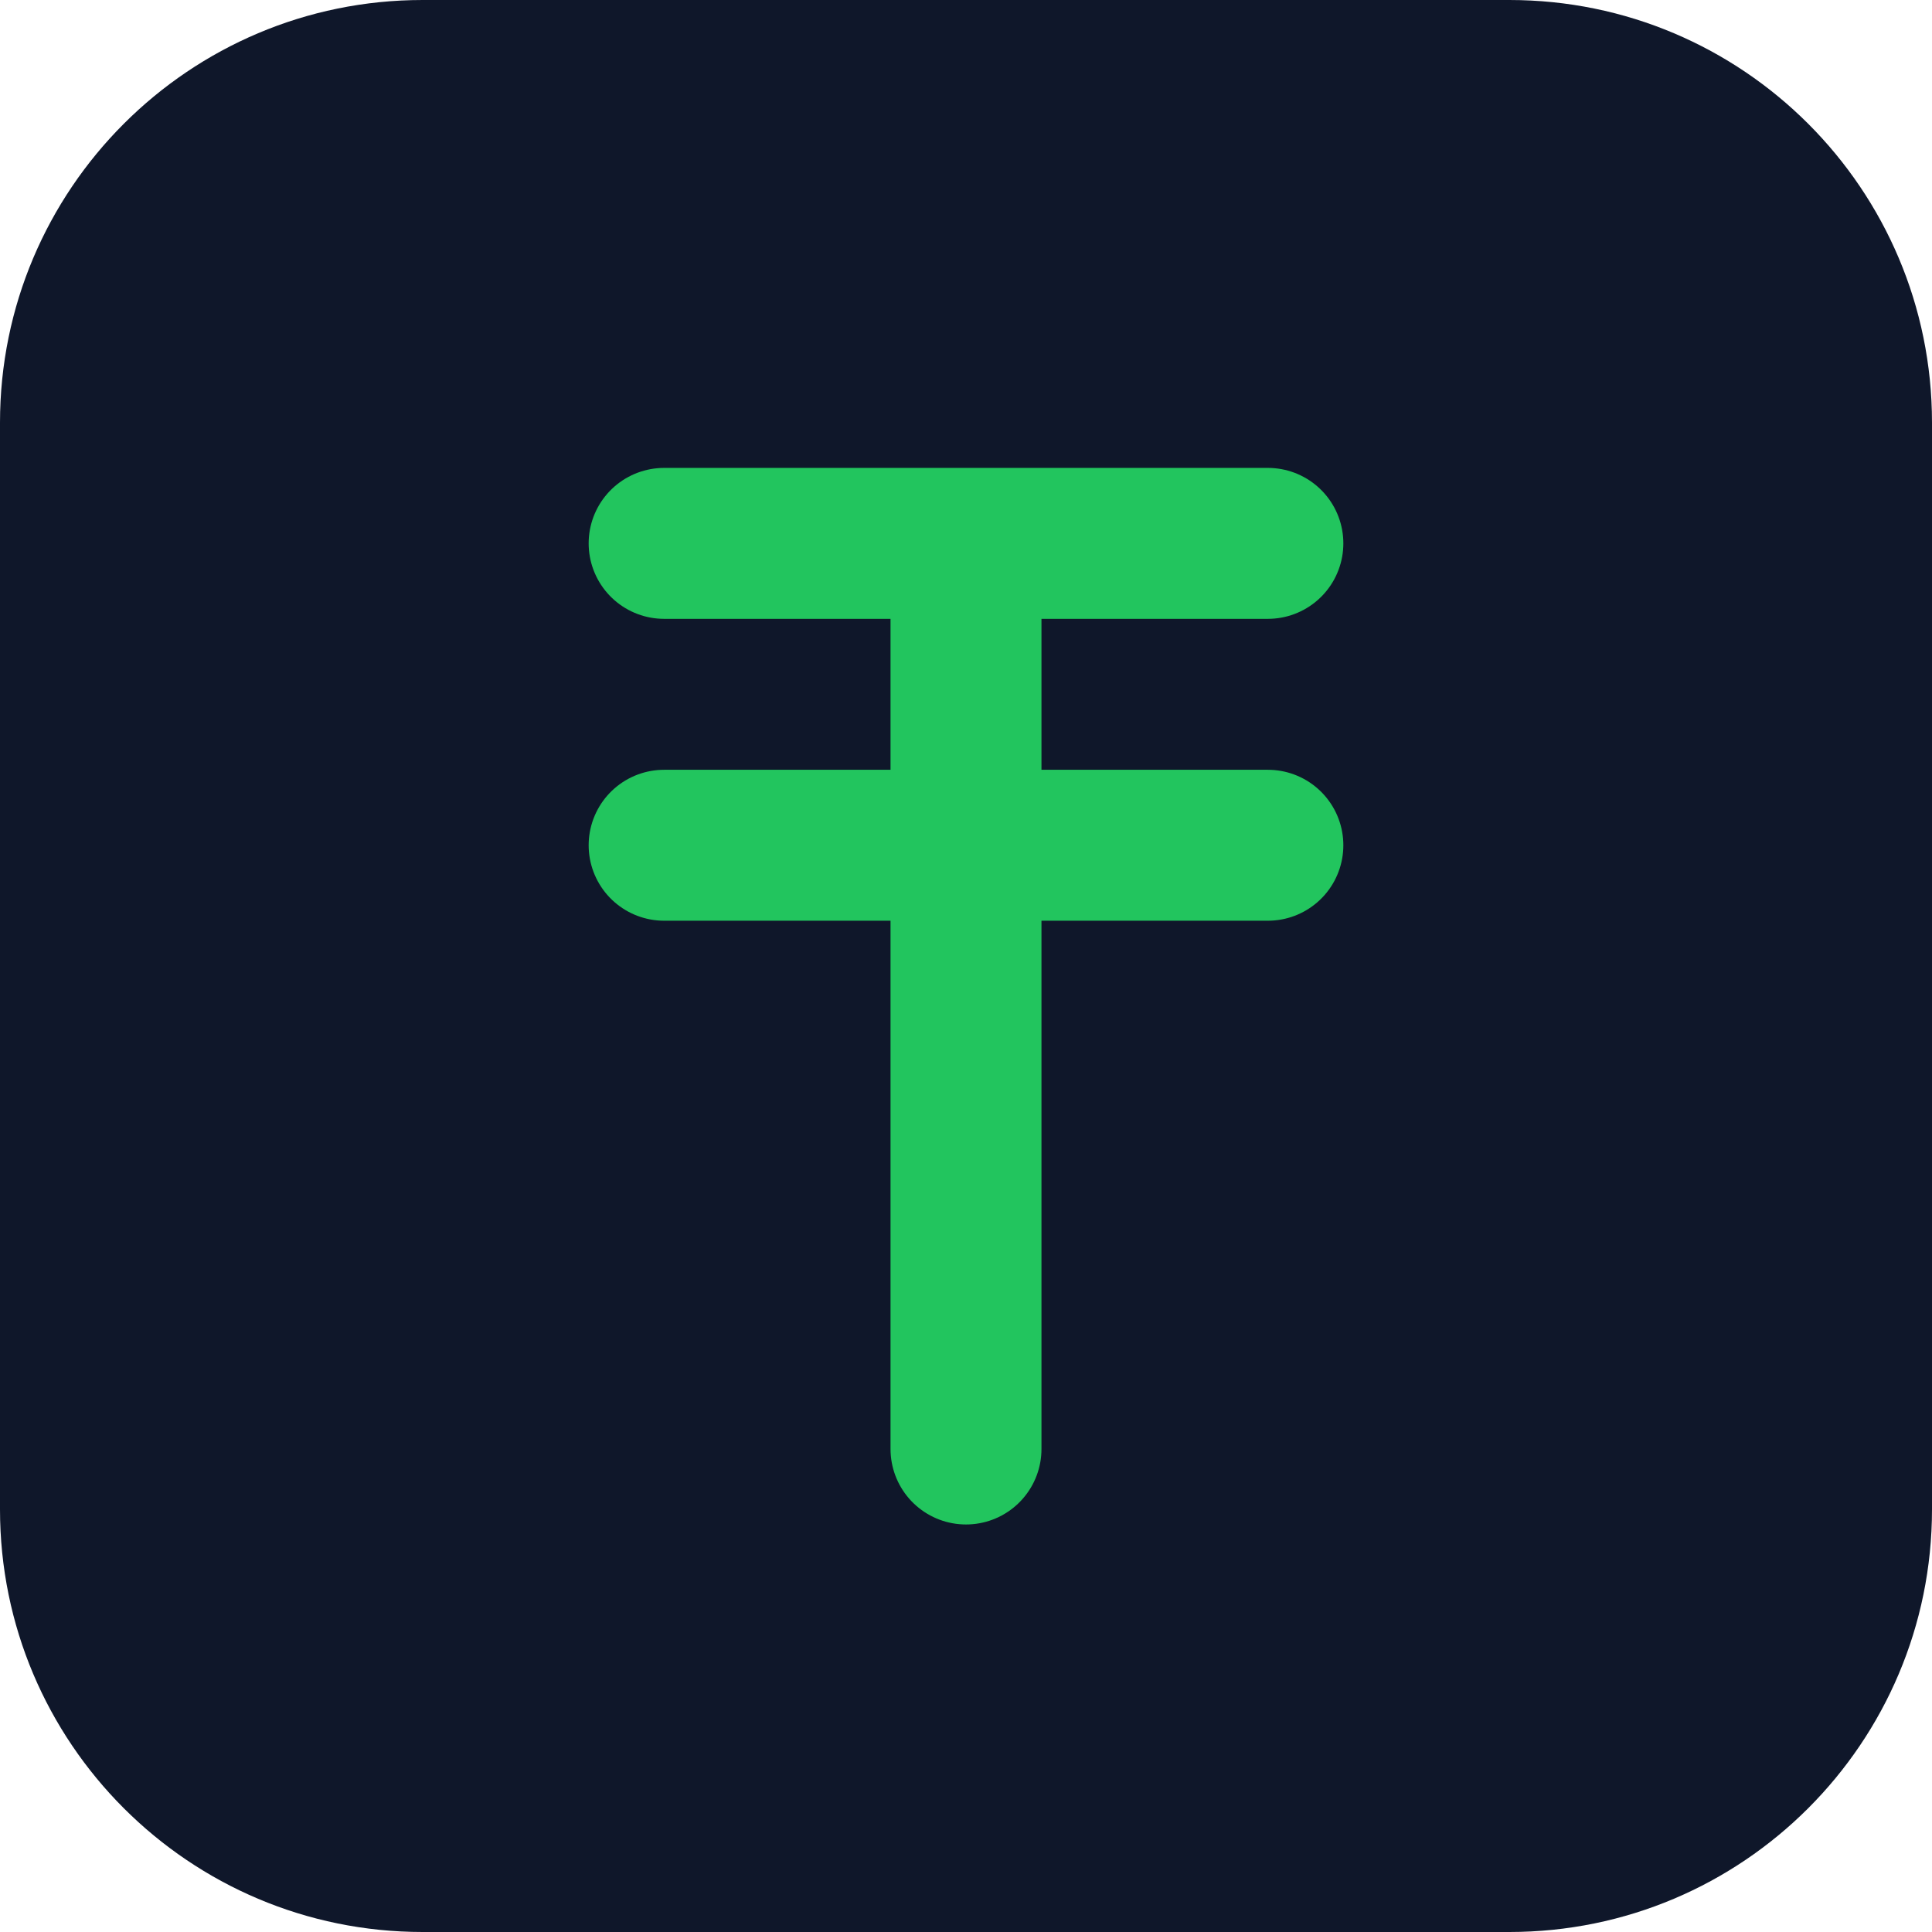
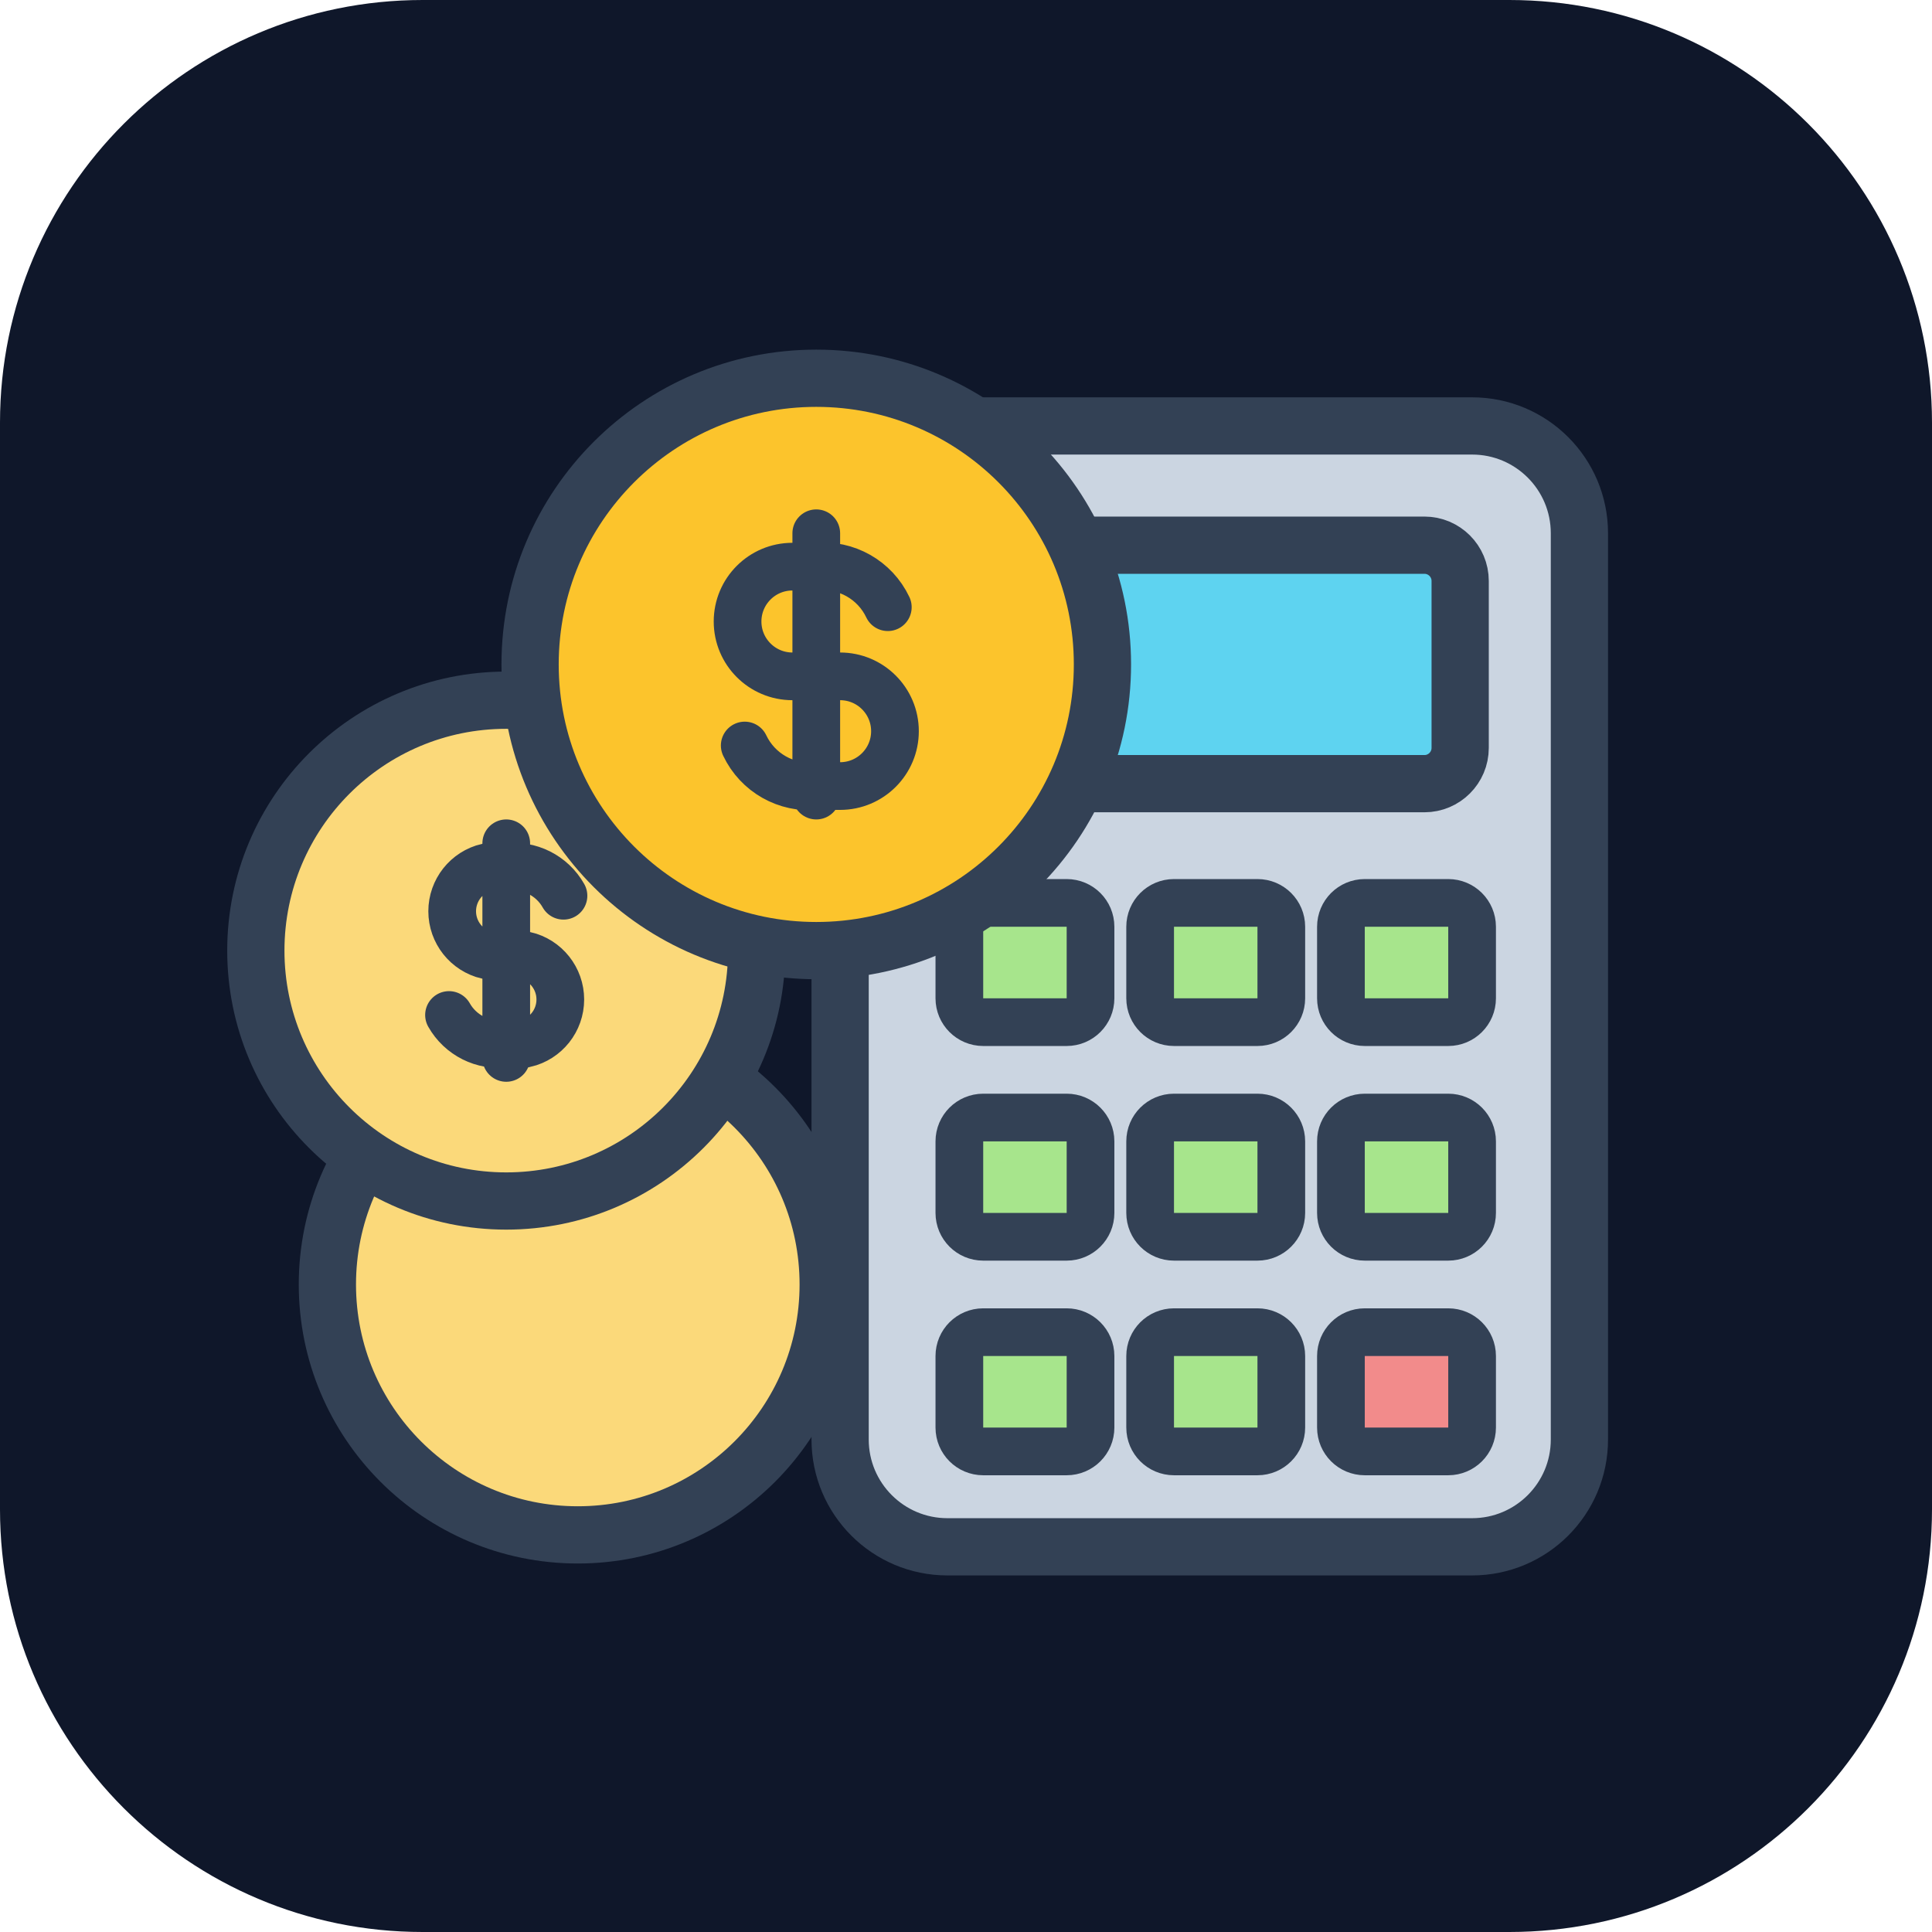
<svg xmlns="http://www.w3.org/2000/svg" viewBox="0 0 64 64" width="64" height="64">
  <rect width="64" height="64" rx="14" fill="#0F172A" />
-   <path d="M22 18h20M22 28h20M32 18v30" stroke="#22C55E" stroke-width="5" stroke-linecap="round" />
+   <g transform="translate(6.5 7) scale(0.79)">
+     <g stroke="#334155" stroke-width="2.4" stroke-linejoin="round">
+       <rect x="27" y="9" width="31" height="47" rx="4.5" fill="#cbd5e1" />
+       <rect x="32" y="14" width="21" height="10" rx="1.5" fill="#5ed3f0" />
+       <g stroke-width="2">
+         <rect x="32" y="29" width="5.5" height="5" rx="1" fill="#a7e58c" />
+         <rect x="40" y="29" width="5.5" height="5" rx="1" fill="#a7e58c" />
+         <rect x="48" y="29" width="5.5" height="5" rx="1" fill="#a7e58c" />
+         <rect x="32" y="38" width="5.5" height="5" rx="1" fill="#a7e58c" />
+         <rect x="40" y="38" width="5.5" height="5" rx="1" fill="#a7e58c" />
+         <rect x="48" y="38" width="5.5" height="5" rx="1" fill="#a7e58c" />
+         <rect x="32" y="47" width="5.5" height="5" rx="1" fill="#a7e58c" />
+         <rect x="40" y="47" width="5.5" height="5" rx="1" fill="#a7e58c" />
+         <rect x="48" y="47" width="5.5" height="5" rx="1" fill="#f28b8b" />
+       </g>
+       <circle cx="16" cy="45" r="10.5" fill="#fbd97a" />
+       <circle cx="13" cy="31" r="10.5" fill="#fbd97a" />
+       <circle cx="26" cy="19" r="12" fill="#fcc42c" />
+     </g>
+     <g fill="none" stroke="#334155" stroke-width="2" stroke-linecap="round">
+       <path d="M26 13.5v11M29 16.6a3 3 0 0 0-3-1.7h-1a2.3 2.3 0 0 0 0 4.6h2a2.3 2.3 0 0 1 0 4.6h-1a3 3 0 0 1-3-1.7" />
+       <path d="M13 26.5v9M15.4 28.7a2.4 2.4 0 0 0-2.4-1.2h-.8a1.9 1.9 0 0 0 0 3.7h1.6a1.9 1.9 0 0 1 0 3.7H13a2.4 2.4 0 0 1-2.4-1.2" />
+     </g>
+   </g>
</svg>
